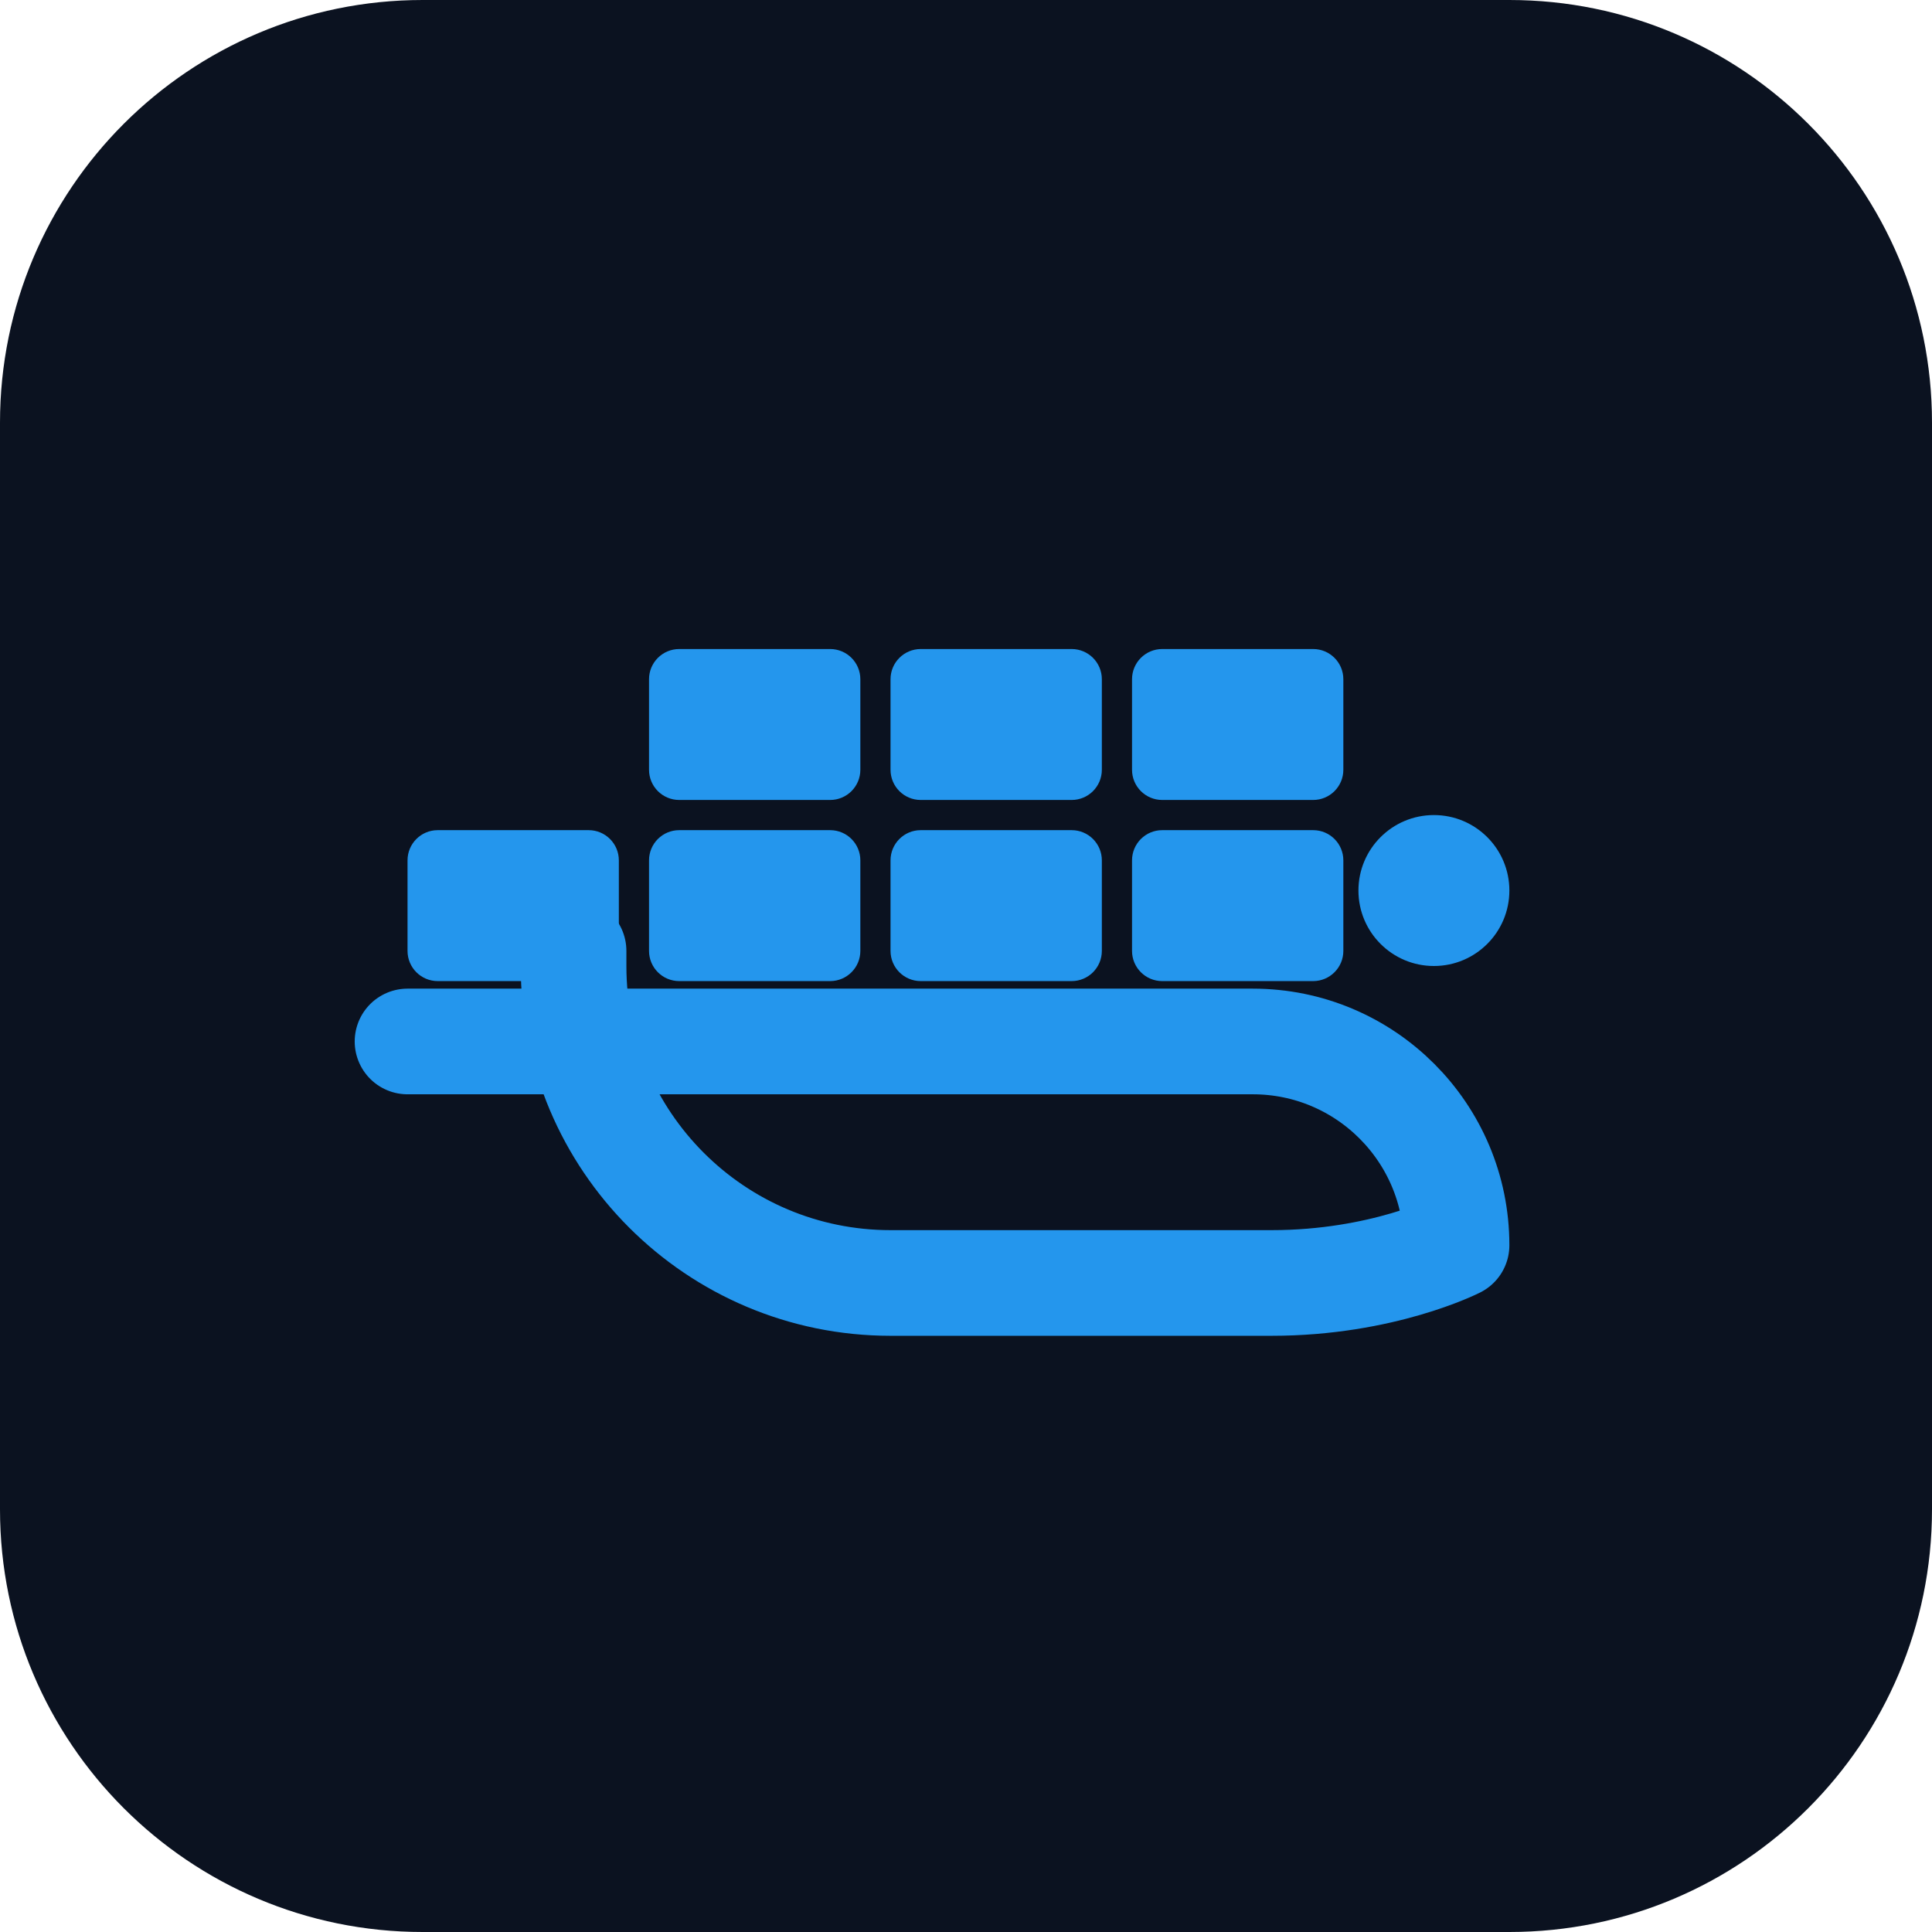
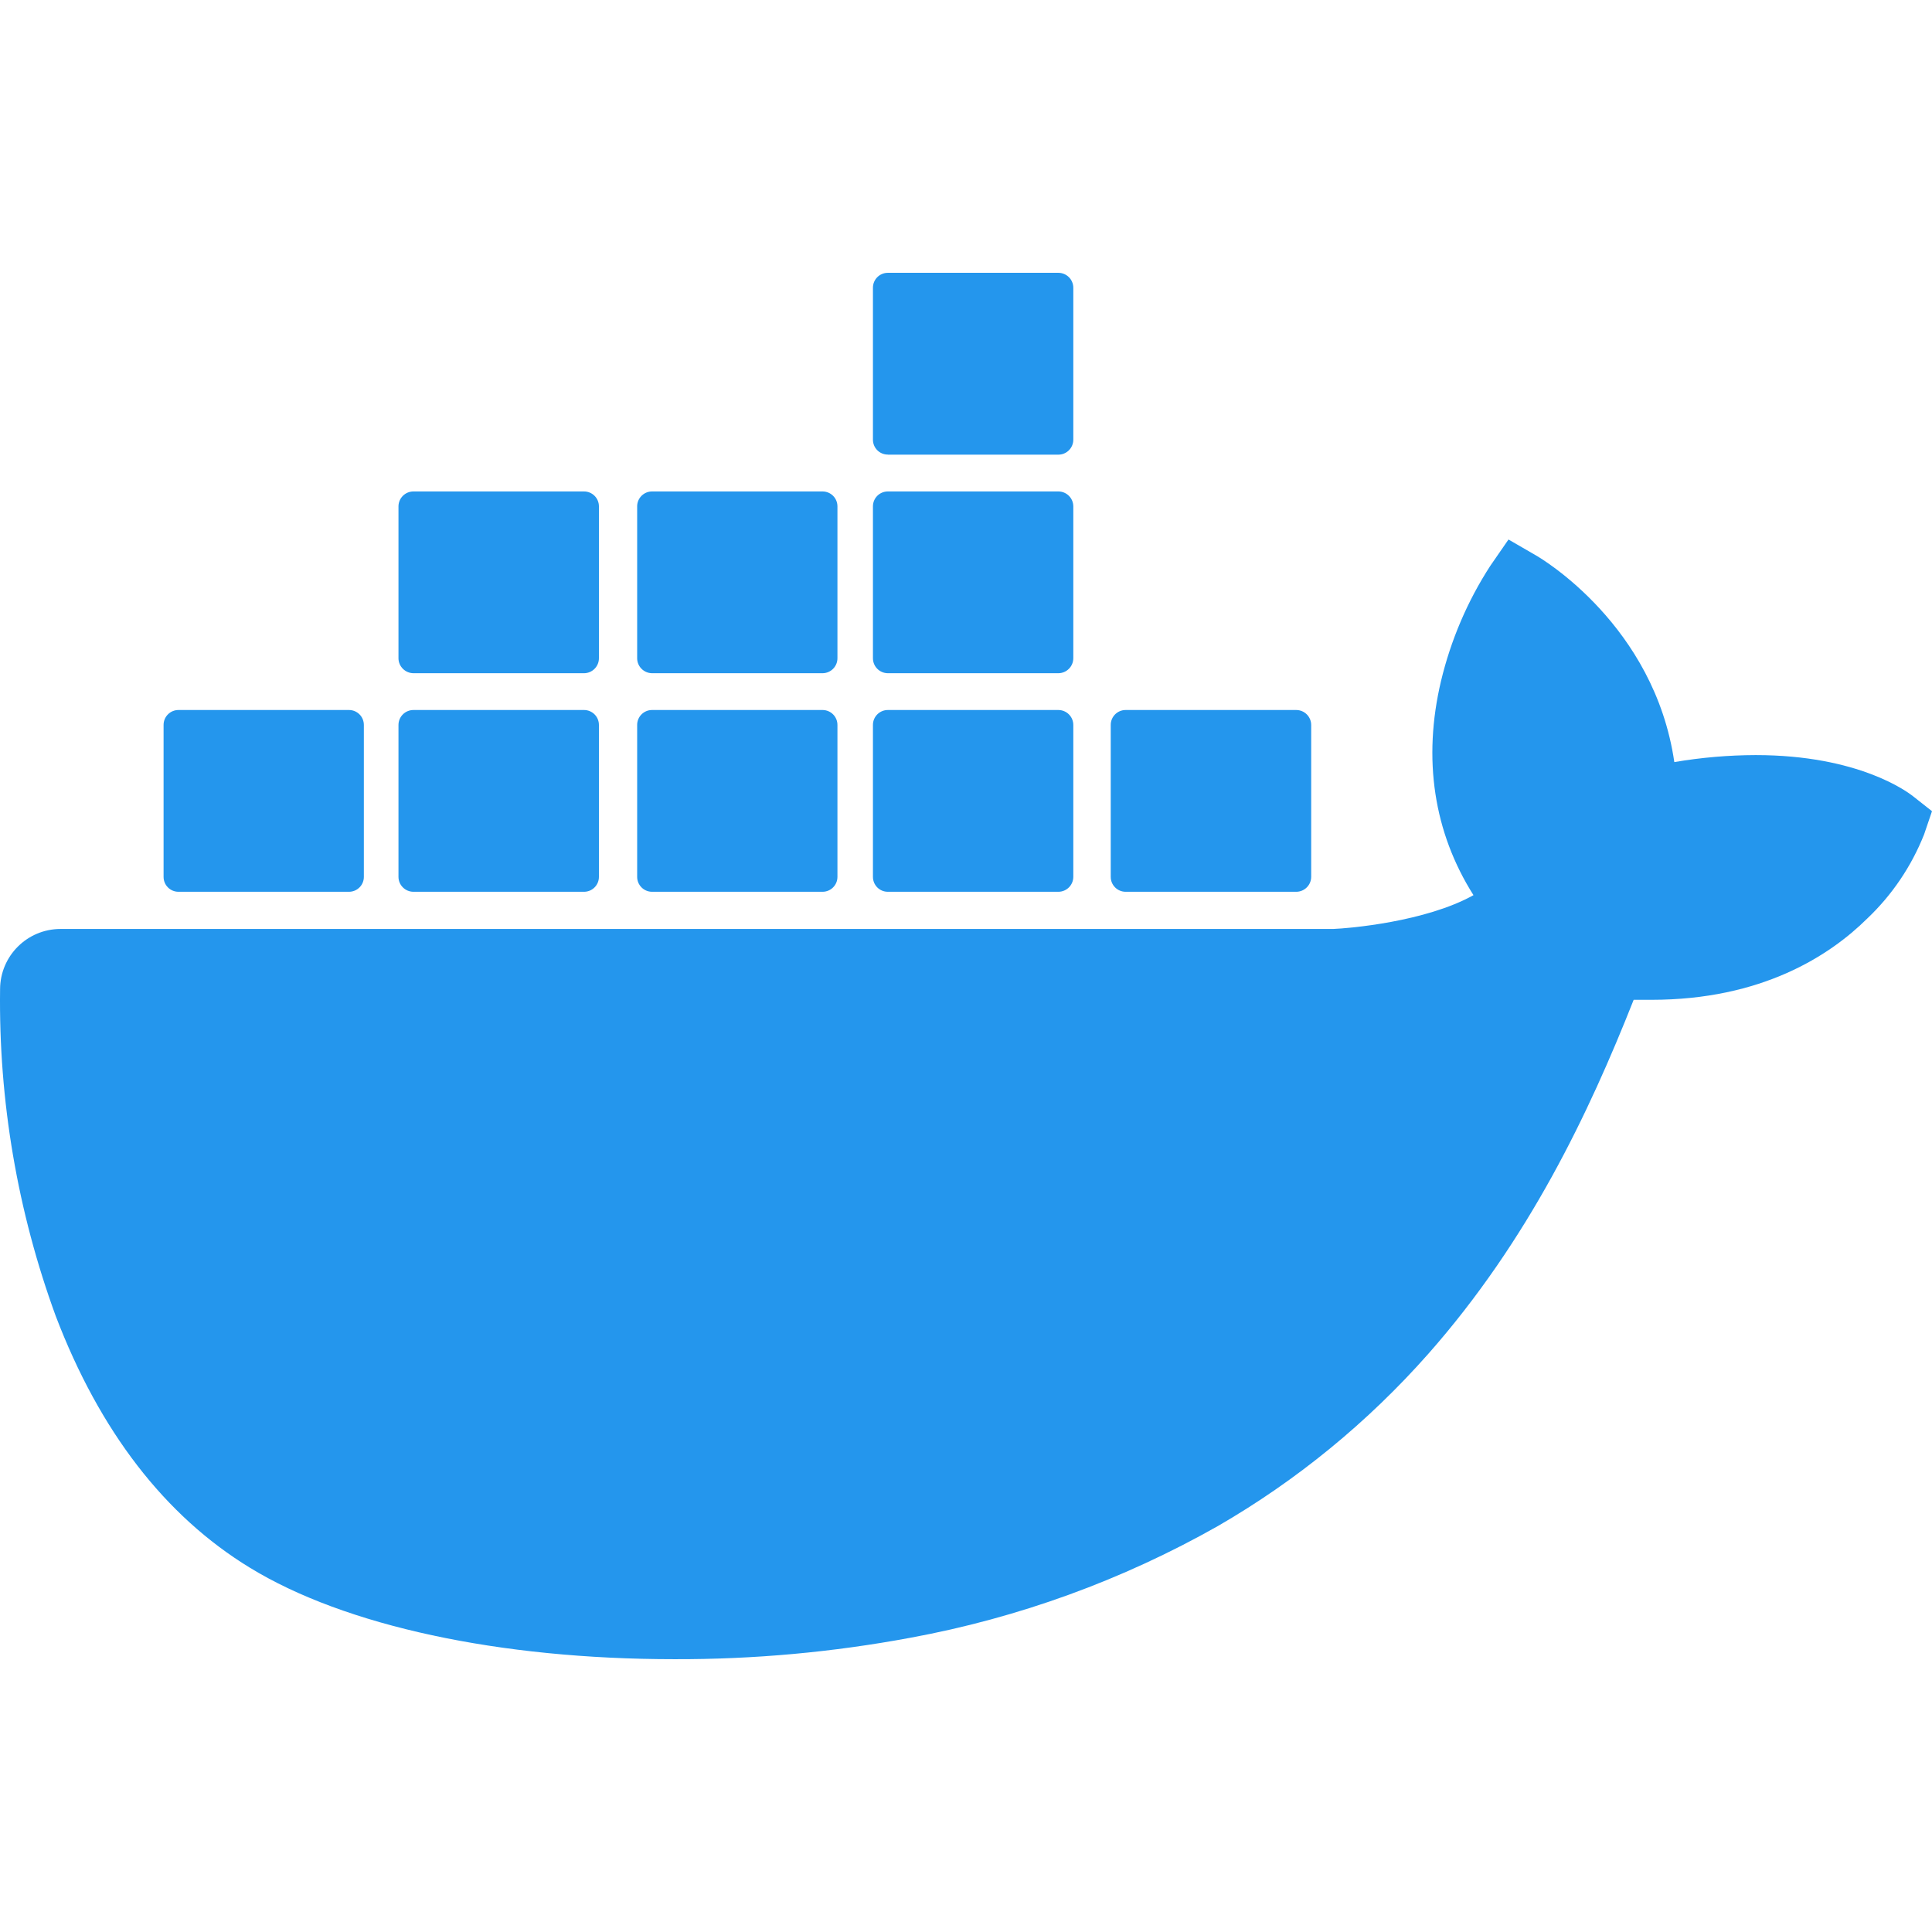
- <svg xmlns="http://www.w3.org/2000/svg" width="256" height="256" viewBox="0 0 256 256" fill="none">
-   <rect width="256" height="256" rx="56" fill="#0B1220" />
-   <rect x="54" y="110" width="28" height="20" rx="4" fill="#2496ED" />
-   <rect x="86" y="110" width="28" height="20" rx="4" fill="#2496ED" />
-   <rect x="118" y="110" width="28" height="20" rx="4" fill="#2496ED" />
-   <rect x="150" y="110" width="28" height="20" rx="4" fill="#2496ED" />
-   <rect x="86" y="86" width="28" height="20" rx="4" fill="#2496ED" />
-   <rect x="118" y="86" width="28" height="20" rx="4" fill="#2496ED" />
-   <rect x="150" y="86" width="28" height="20" rx="4" fill="#2496ED" />
-   <path d="M54 138H166C180.912 138 193 150.088 193 165C193 165 183.188 170 168.5 170H118C94.804 170 76 151.196 76 128V126" stroke="#2496ED" stroke-width="14" stroke-linecap="round" stroke-linejoin="round" />
-   <circle cx="190" cy="118" r="10" fill="#2496ED" />
+ <svg xmlns="http://www.w3.org/2000/svg" fill="#2496ED" role="img" viewBox="0 0 24 24">
+   <path d="M13.983 11.078h2.119a.186.186 0 00.186-.185V9.006a.186.186 0 00-.186-.186h-2.119a.185.185 0 00-.185.185v1.888c0 .102.083.185.185.185m-2.954-5.43h2.118a.186.186 0 00.186-.186V3.574a.186.186 0 00-.186-.185h-2.118a.185.185 0 00-.185.185v1.888c0 .102.082.185.185.185m0 2.716h2.118a.187.187 0 00.186-.186V6.29a.186.186 0 00-.186-.185h-2.118a.185.185 0 00-.185.185v1.887c0 .102.082.185.185.186m-2.93 0h2.12a.186.186 0 00.184-.186V6.29a.185.185 0 00-.185-.185H8.1a.185.185 0 00-.185.185v1.887c0 .102.083.185.185.186m-2.964 0h2.119a.186.186 0 00.185-.186V6.29a.185.185 0 00-.185-.185H5.136a.186.186 0 00-.186.185v1.887c0 .102.084.185.186.186m5.893 2.715h2.118a.186.186 0 00.186-.185V9.006a.186.186 0 00-.186-.186h-2.118a.185.185 0 00-.185.185v1.888c0 .102.082.185.185.185m-2.93 0h2.12a.185.185 0 00.184-.185V9.006a.185.185 0 00-.184-.186h-2.12a.185.185 0 00-.184.185v1.888c0 .102.083.185.185.185m-2.964 0h2.119a.185.185 0 00.185-.185V9.006a.185.185 0 00-.184-.186h-2.12a.186.186 0 00-.186.186v1.887c0 .102.084.185.186.185m-2.92 0h2.12a.185.185 0 00.184-.185V9.006a.185.185 0 00-.184-.186h-2.12a.185.185 0 00-.184.185v1.888c0 .102.082.185.185.185M23.763 9.89c-.065-.051-.672-.51-1.954-.51-.338.001-.676.03-1.01.087-.248-1.7-1.653-2.53-1.716-2.566l-.344-.199-.226.327c-.284.438-.49.922-.612 1.43-.23.97-.09 1.882.403 2.661-.595.332-1.55.413-1.744.42H.751a.751.751 0 00-.75.748 11.376 11.376 0 00.692 4.062c.545 1.428 1.355 2.48 2.41 3.124 1.18.723 3.1 1.137 5.275 1.137.983.003 1.963-.086 2.93-.266a12.248 12.248 0 003.823-1.389c.98-.567 1.86-1.288 2.61-2.136 1.252-1.418 1.998-2.997 2.553-4.4h.221c1.372 0 2.215-.549 2.68-1.009.309-.293.55-.65.707-1.046l.098-.288Z" />
</svg>
